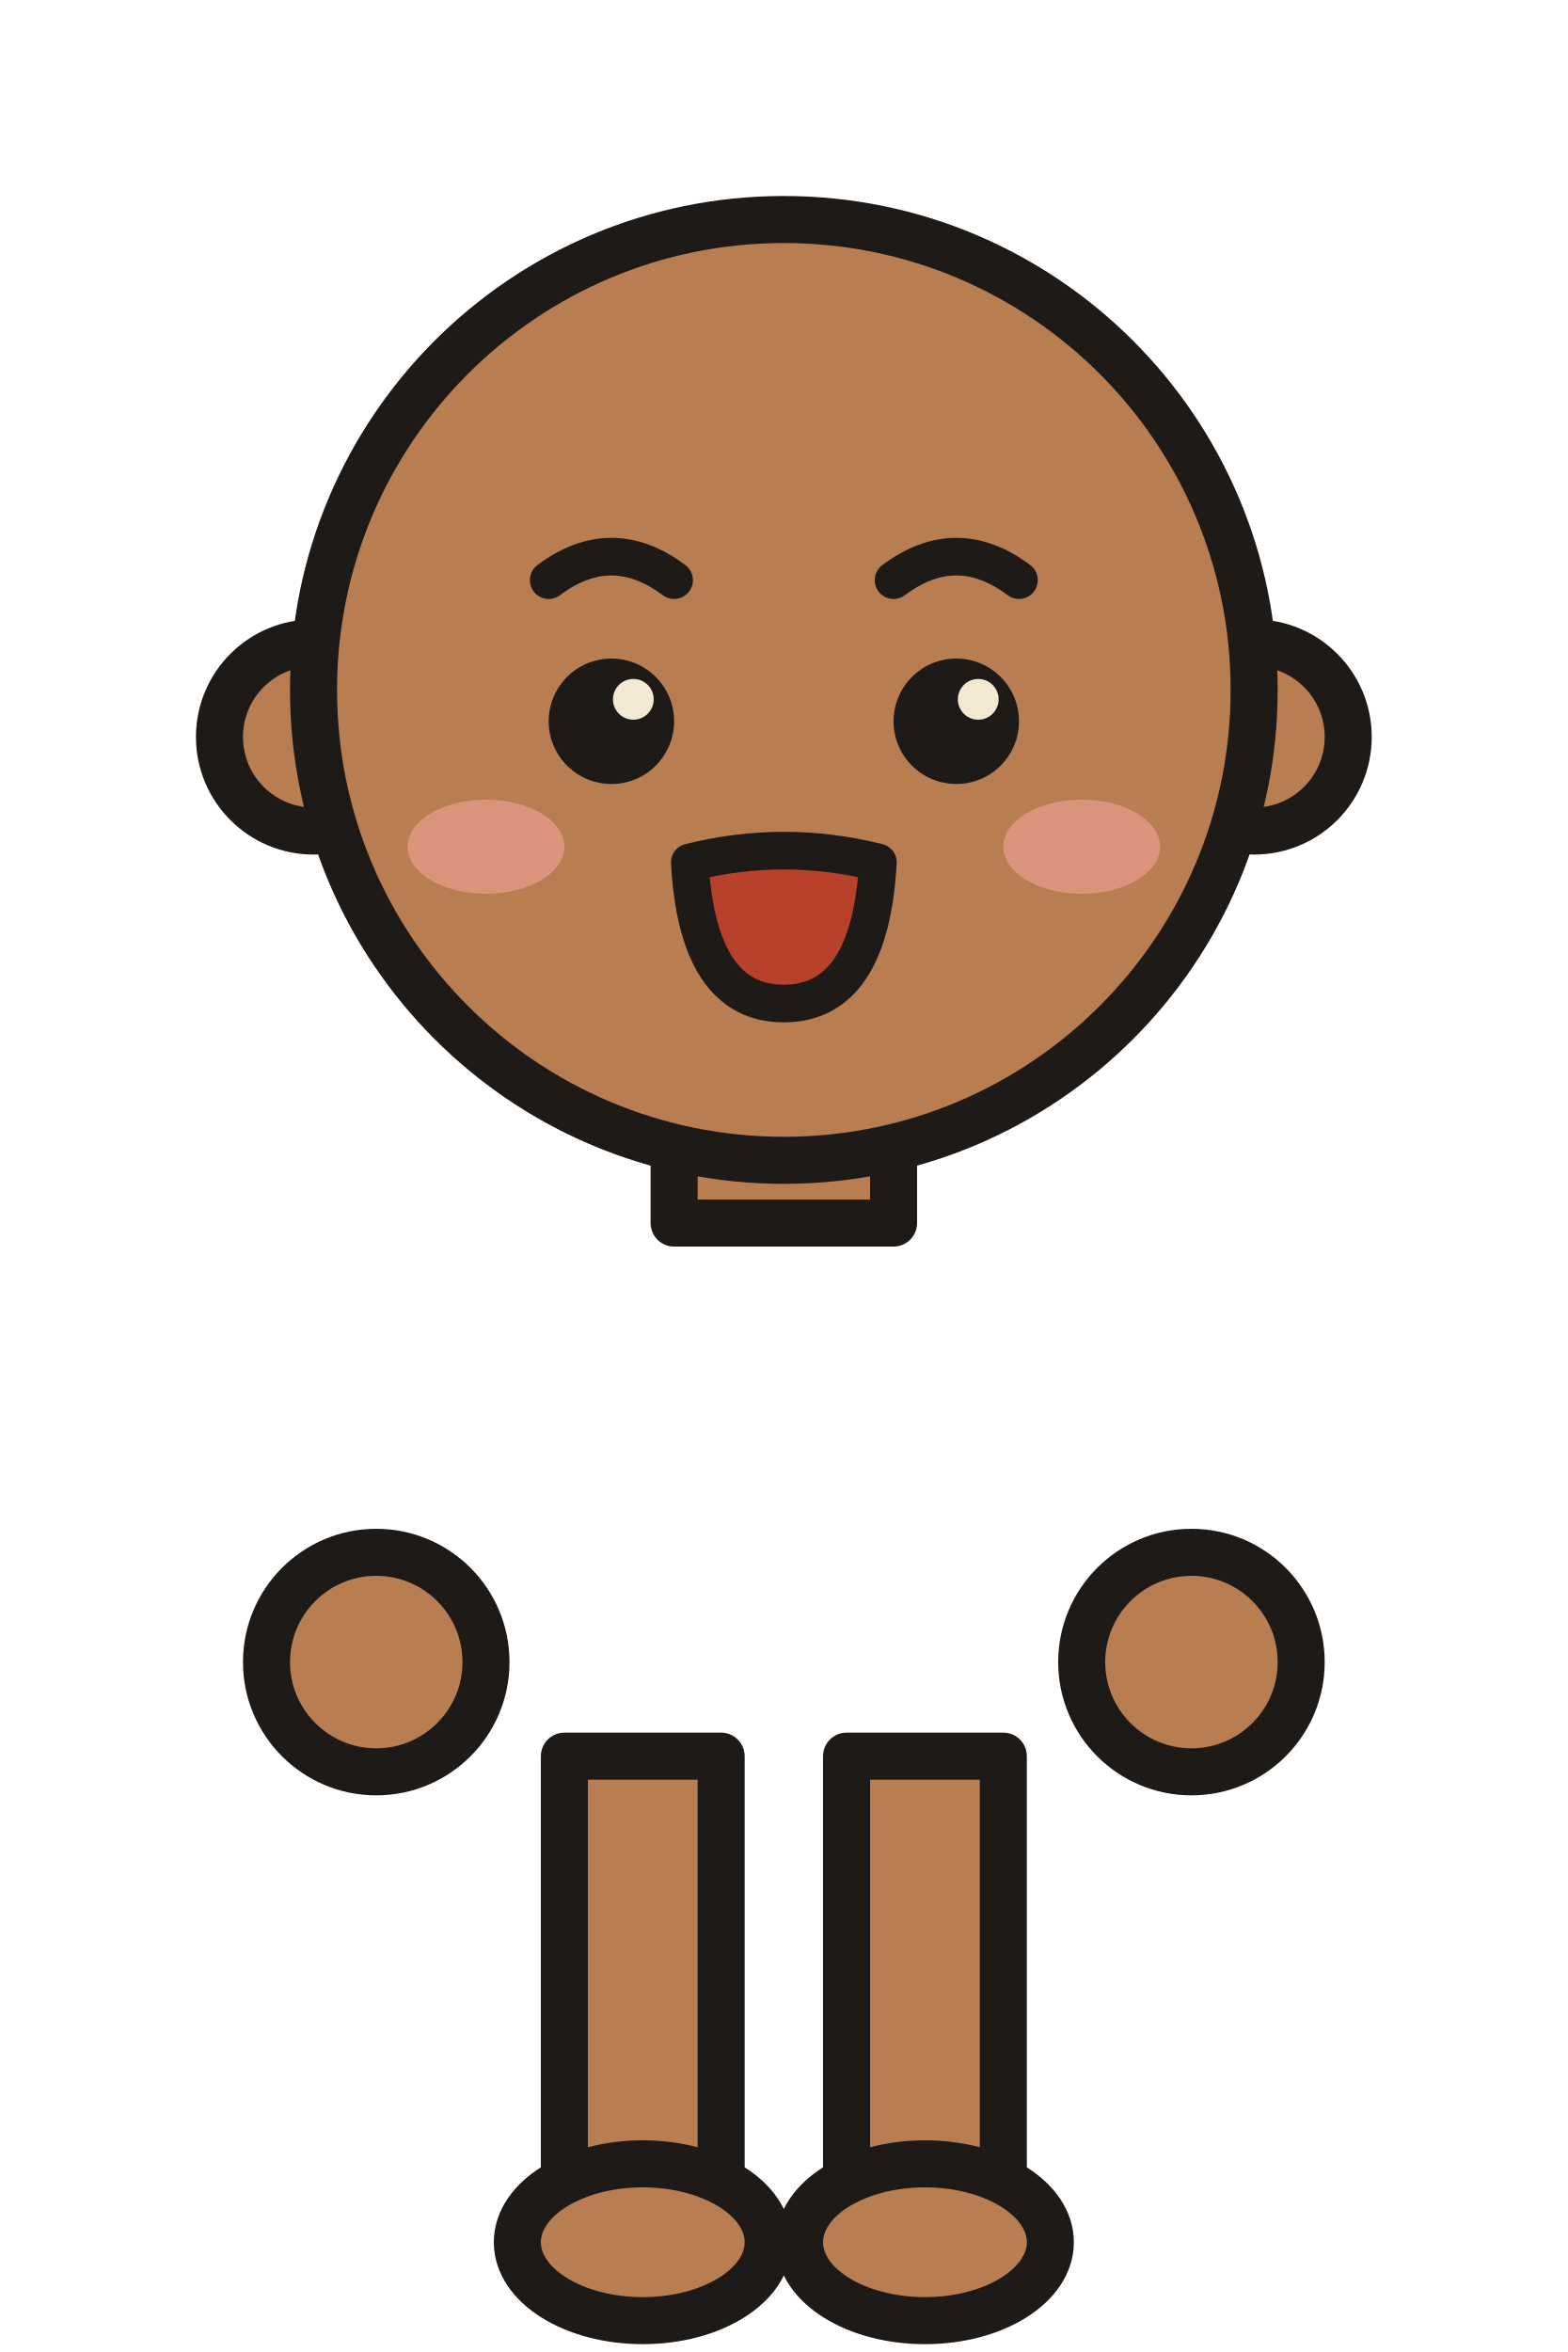
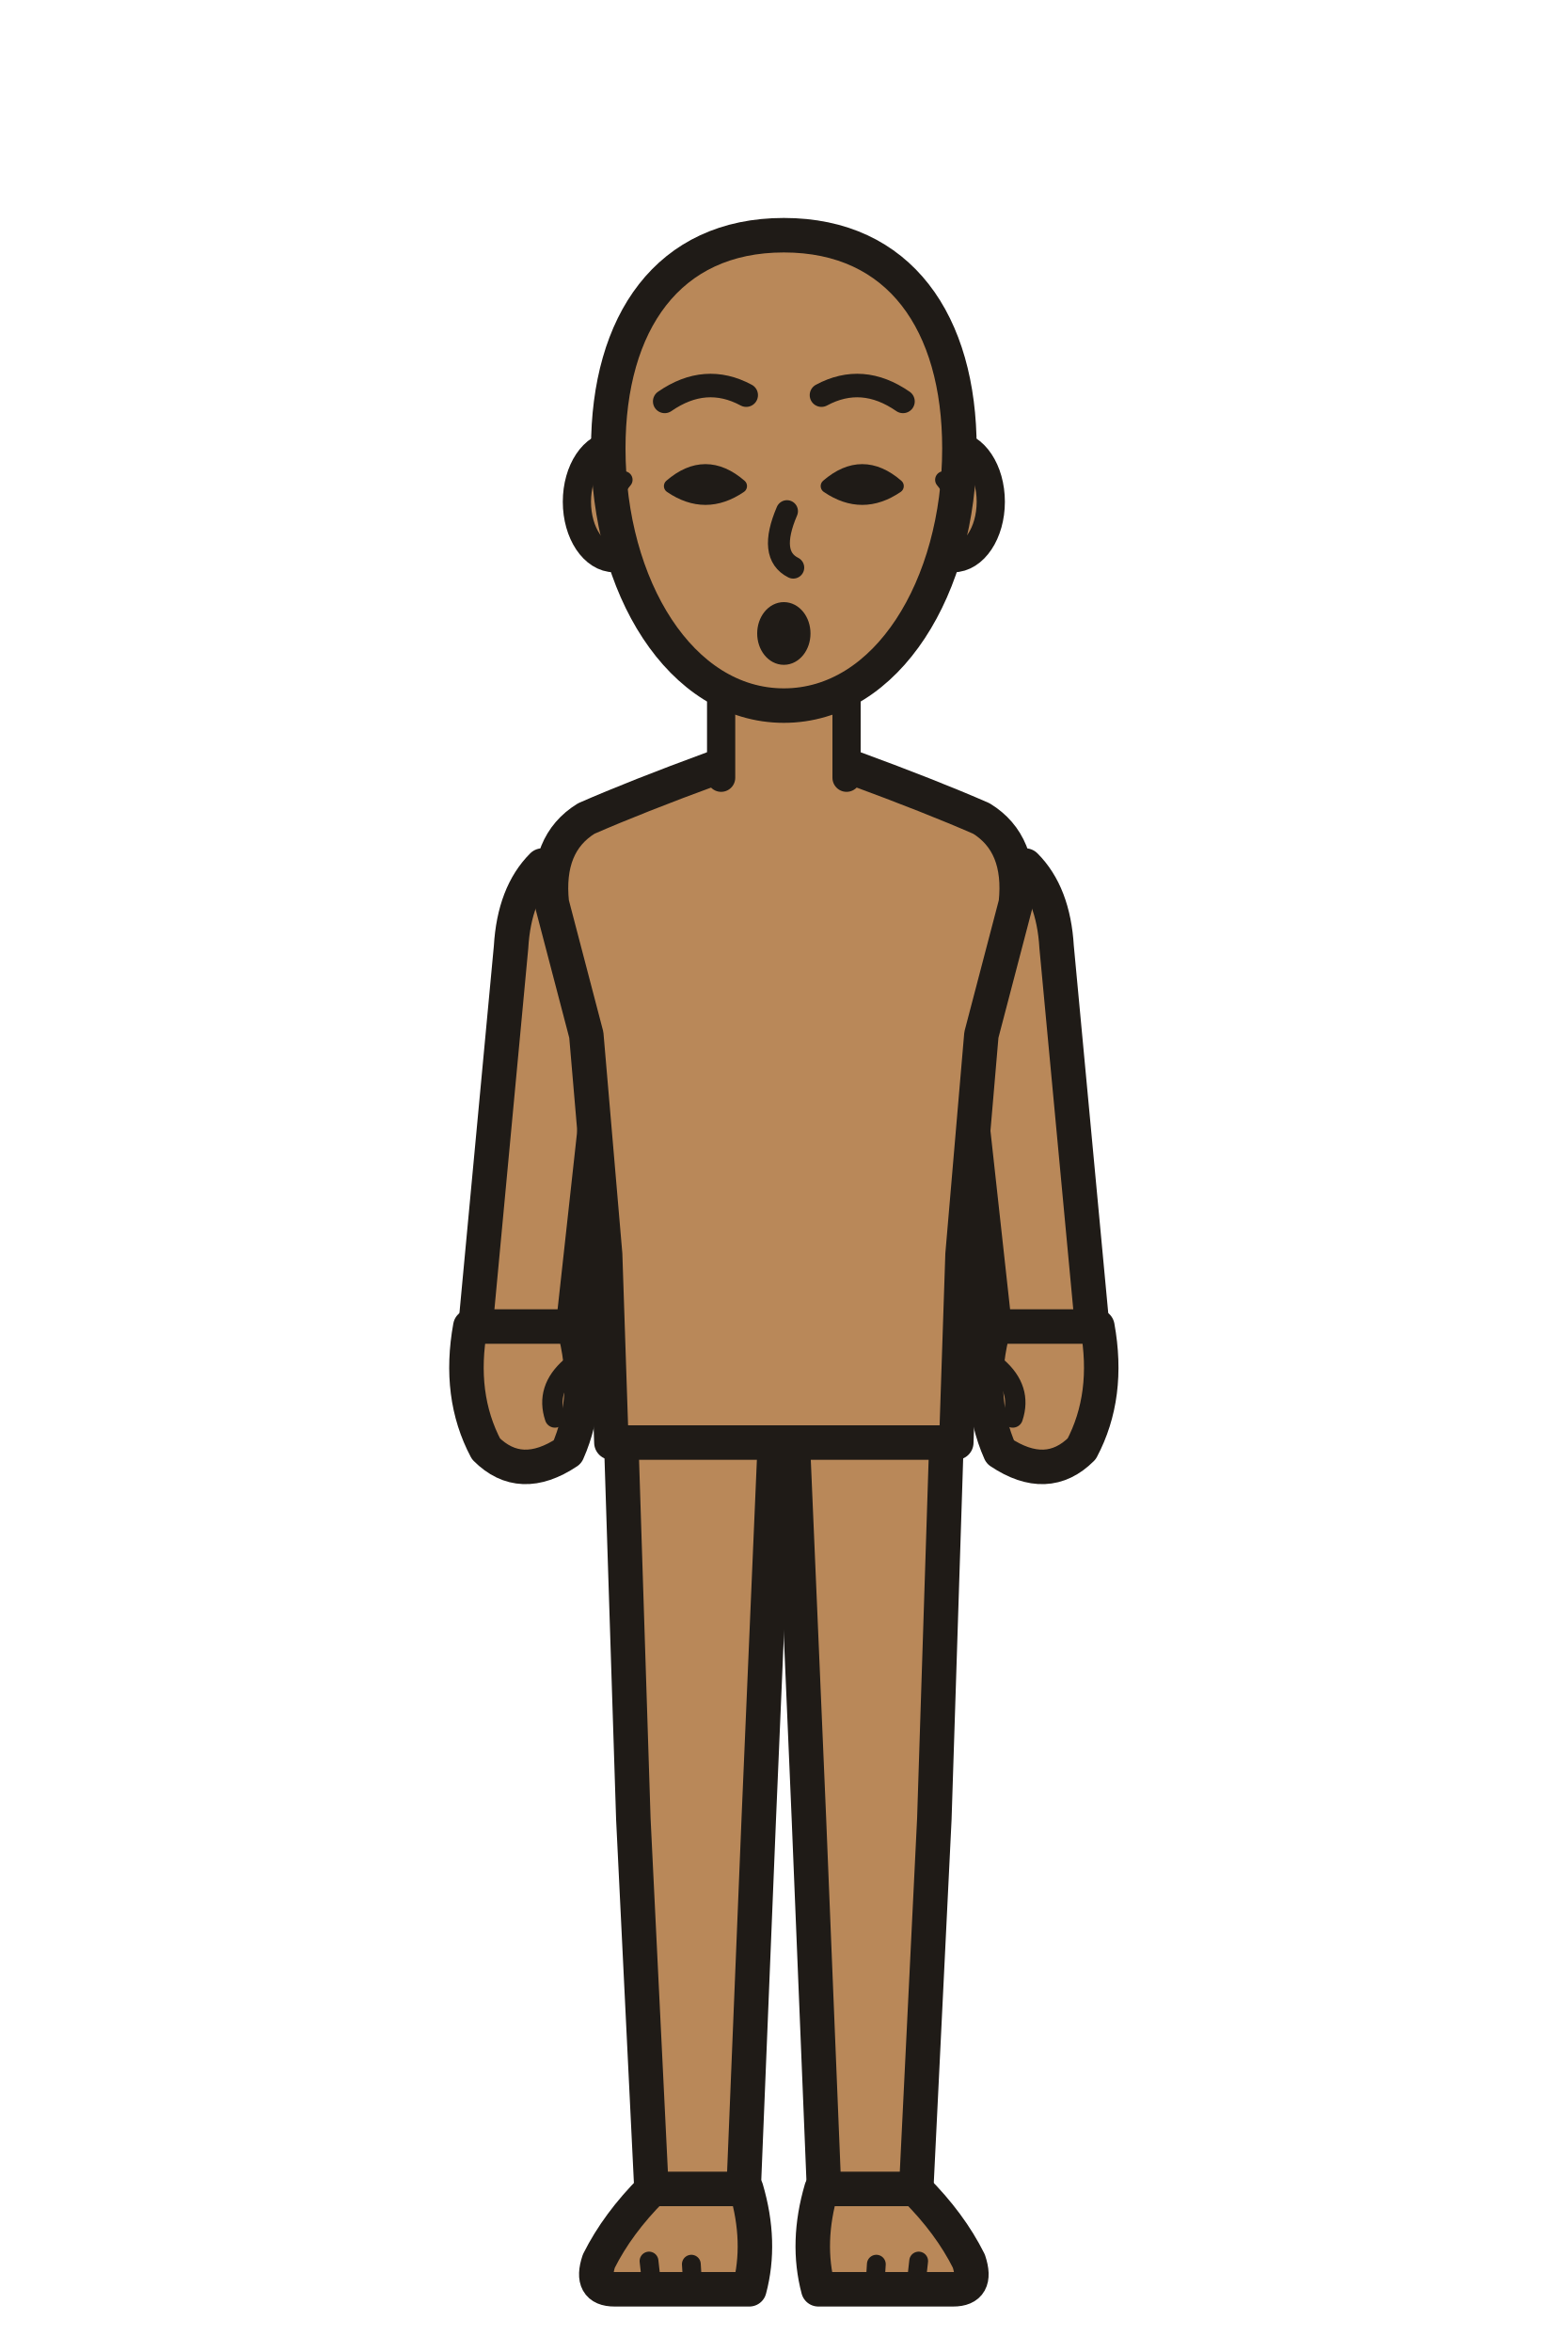
<svg xmlns="http://www.w3.org/2000/svg" viewBox="0 0 100 150">
-   <g stroke="#1d1a17" stroke-width="3" stroke-linejoin="round" stroke-linecap="round">
-     <rect x="36" y="112" width="10" height="28" fill="#b97d52" />
-     <rect x="54" y="112" width="10" height="28" fill="#b97d52" />
-     <ellipse cx="41" cy="143" rx="8" ry="5" fill="#b97d52" />
-     <ellipse cx="59" cy="143" rx="8" ry="5" fill="#b97d52" />
-     <rect x="43" y="62" width="14" height="16" fill="#b97d52" />
-     <circle cx="24" cy="106" r="7" fill="#b97d52" />
-     <circle cx="76" cy="106" r="7" fill="#b97d52" />
-     <g transform="translate(50,44)">
-       <circle cx="-30" cy="3" r="6" fill="#b97d52" />
-       <circle cx="30" cy="3" r="6" fill="#b97d52" />
-       <circle cx="0" cy="0" r="30" fill="#b97d52" />
-       <ellipse cx="-19" cy="10" rx="5" ry="3" fill="#e39a86" stroke="none" opacity="0.8" />
-       <ellipse cx="19" cy="10" rx="5" ry="3" fill="#e39a86" stroke="none" opacity="0.8" />
-       <circle cx="-11" cy="2" r="4" fill="#1d1a17" stroke="none" />
-       <circle cx="11" cy="2" r="4" fill="#1d1a17" stroke="none" />
-       <circle cx="-9.6" cy="0.6" r="1.3" fill="#f3e9d2" stroke="none" />
-       <circle cx="12.4" cy="0.6" r="1.3" fill="#f3e9d2" stroke="none" />
-       <path d="M-15,-7 Q-11,-10 -7,-7 M7,-7 Q11,-10 15,-7" fill="none" stroke-width="2.4" />
-       <path d="M-6,11 Q0,9.5 6,11 Q5.5,20 0,20 Q-5.5,20 -6,11Z" fill="#b8412c" stroke-width="2.4" />
-     </g>
+   <g stroke="#1f1b17" stroke-width="2.2" stroke-linecap="round" stroke-linejoin="round">
+     <path d="M39.5,88 L49.6,88 L48.4,116 L47.4,140.5 L41.6,140.5 L40.4,116Z" fill="#b98859" />
+     <path d="M60.5,88 L50.4,88 L51.6,116 L52.6,140.5 L58.4,140.5 L59.6,116Z" fill="#b98859" />
+     <path d="M41.6,139.6 L47.6,139.6 Q48.6,143 47.8,146 L39.2,146 Q37.6,146 38.2,144.2 Q39.4,141.8 41.6,139.6Z" fill="#b98859" />
+     <path d="M58.4,139.6 L52.4,139.6 Q51.4,143 52.2,146 L60.8,146 Q62.4,146 61.8,144.2 Q60.6,141.8 58.4,139.6Z" fill="#b98859" />
+     <path d="M41.6,146 L41.4,144.2 M44.2,146 L44.1,144.4 M58.4,146 L58.6,144.2 M55.8,146 L55.9,144.4" fill="none" stroke-width="1.2" />
+     <path d="M38.2,55 L34.6,55.2 Q32.8,57 32.6,60.4 L30.2,86 L36.4,86 L38.6,66Z" fill="#b98859" />
+     <path d="M61.8,55 L65.4,55.2 Q67.2,57 67.4,60.4 L69.8,86 L63.6,86 L61.4,66Z" fill="#b98859" />
+     <path d="M30,84.6 L36.6,84.6 Q37.8,89 36.2,92.6 Q33.2,94.6 31,92.4 Q29.2,89 30,84.6Z" fill="#b98859" />
+     <path d="M70,84.6 L63.4,84.6 Q62.2,89 63.8,92.6 Q66.8,94.6 69,92.4 Q70.8,89 70,84.6Z" fill="#b98859" />
+     <path d="M36.4,87.2 Q34.8,88.6 35.4,90.4 M63.6,87.2 Q65.2,88.6 64.6,90.4" fill="none" stroke-width="1.3" />
+     <path d="M45.5,49 Q40.6,50.8 37.4,52.2 Q34.8,53.8 35.2,57.6 L37.4,66 L38.6,80 L39,92 L61,92 L61.4,80 L62.6,66 L64.8,57.6 Q65.2,53.8 62.6,52.2 Q59.4,50.8 54.5,49Z" fill="#b98859" />
+     <rect x="45.9" y="40" width="8.2" height="11.2" fill="#b98859" stroke="none" />
+     <path d="M46,43 L46,49.6 M54,43 L54,49.6" fill="none" stroke-width="1.8" />
+     <ellipse cx="39.2" cy="32" rx="2.4" ry="3.6" fill="#b98859" stroke-width="1.8" />
+     <ellipse cx="60.8" cy="32" rx="2.4" ry="3.6" fill="#b98859" stroke-width="1.8" />
+     <path d="M50,15 C57.4,15 61.2,20.6 61.2,28.6 C61.2,37.4 56.6,45 50,45 C43.4,45 38.8,37.4 38.8,28.6 C38.8,20.6 42.6,15 50,15Z" fill="#b98859" />
+     <path d="M39.8,30.6 Q38.6,32 39.8,33.6 M60.2,30.6 Q61.4,32 60.2,33.6" fill="none" stroke-width="1.1" />
+     <path d="M42.4,25.6 Q45,23.8 47.6,25.2 M52.4,25.2 Q55,23.8 57.6,25.6" fill="none" stroke-width="1.5" />
+     <path d="M42.8,31 Q45,29.1 47.2,31 Q45,32.5 42.8,31Z" fill="#1f1b17" stroke-width="0.9" />
+     <path d="M52.8,31 Q55,29.1 57.2,31 Q55,32.5 52.8,31Z" fill="#1f1b17" stroke-width="0.9" />
+     <path d="M50.2,32.6 Q49,35.4 50.6,36.2" fill="none" stroke-width="1.4" />
+     <ellipse cx="50" cy="40.4" rx="1.2" ry="1.5" fill="#1f1b17" stroke-width="1" />
  </g>
</svg>
